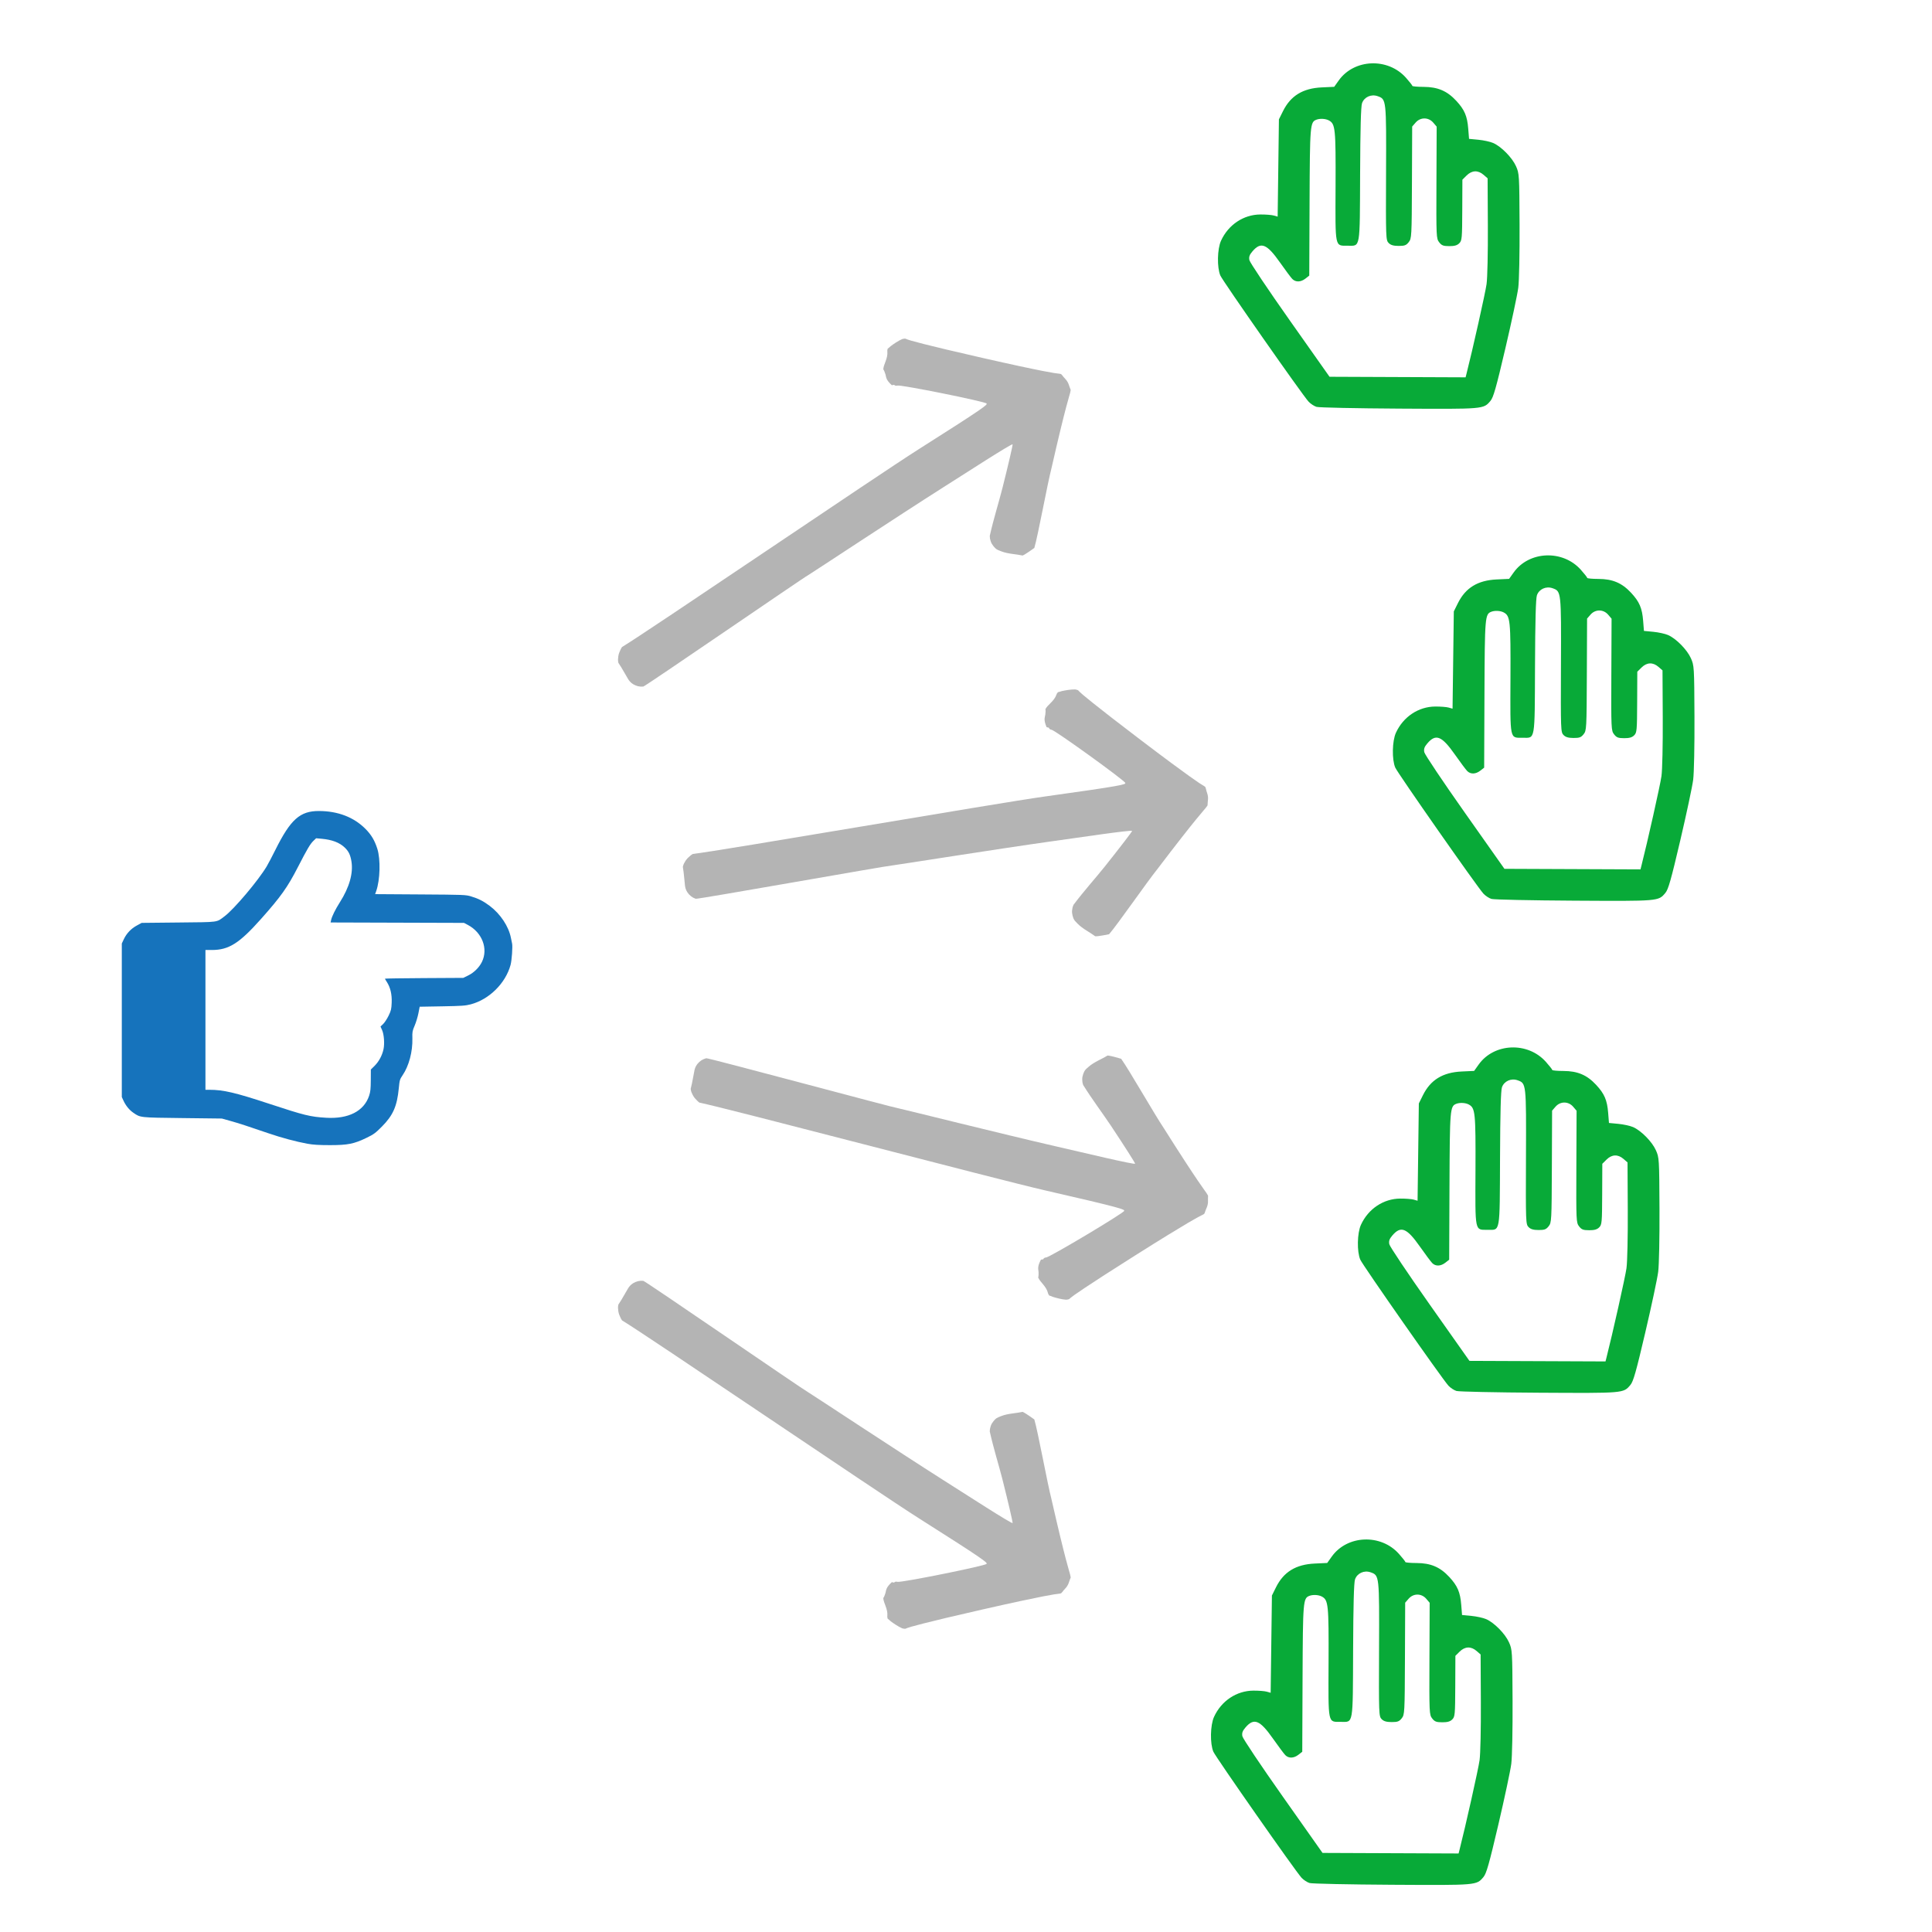
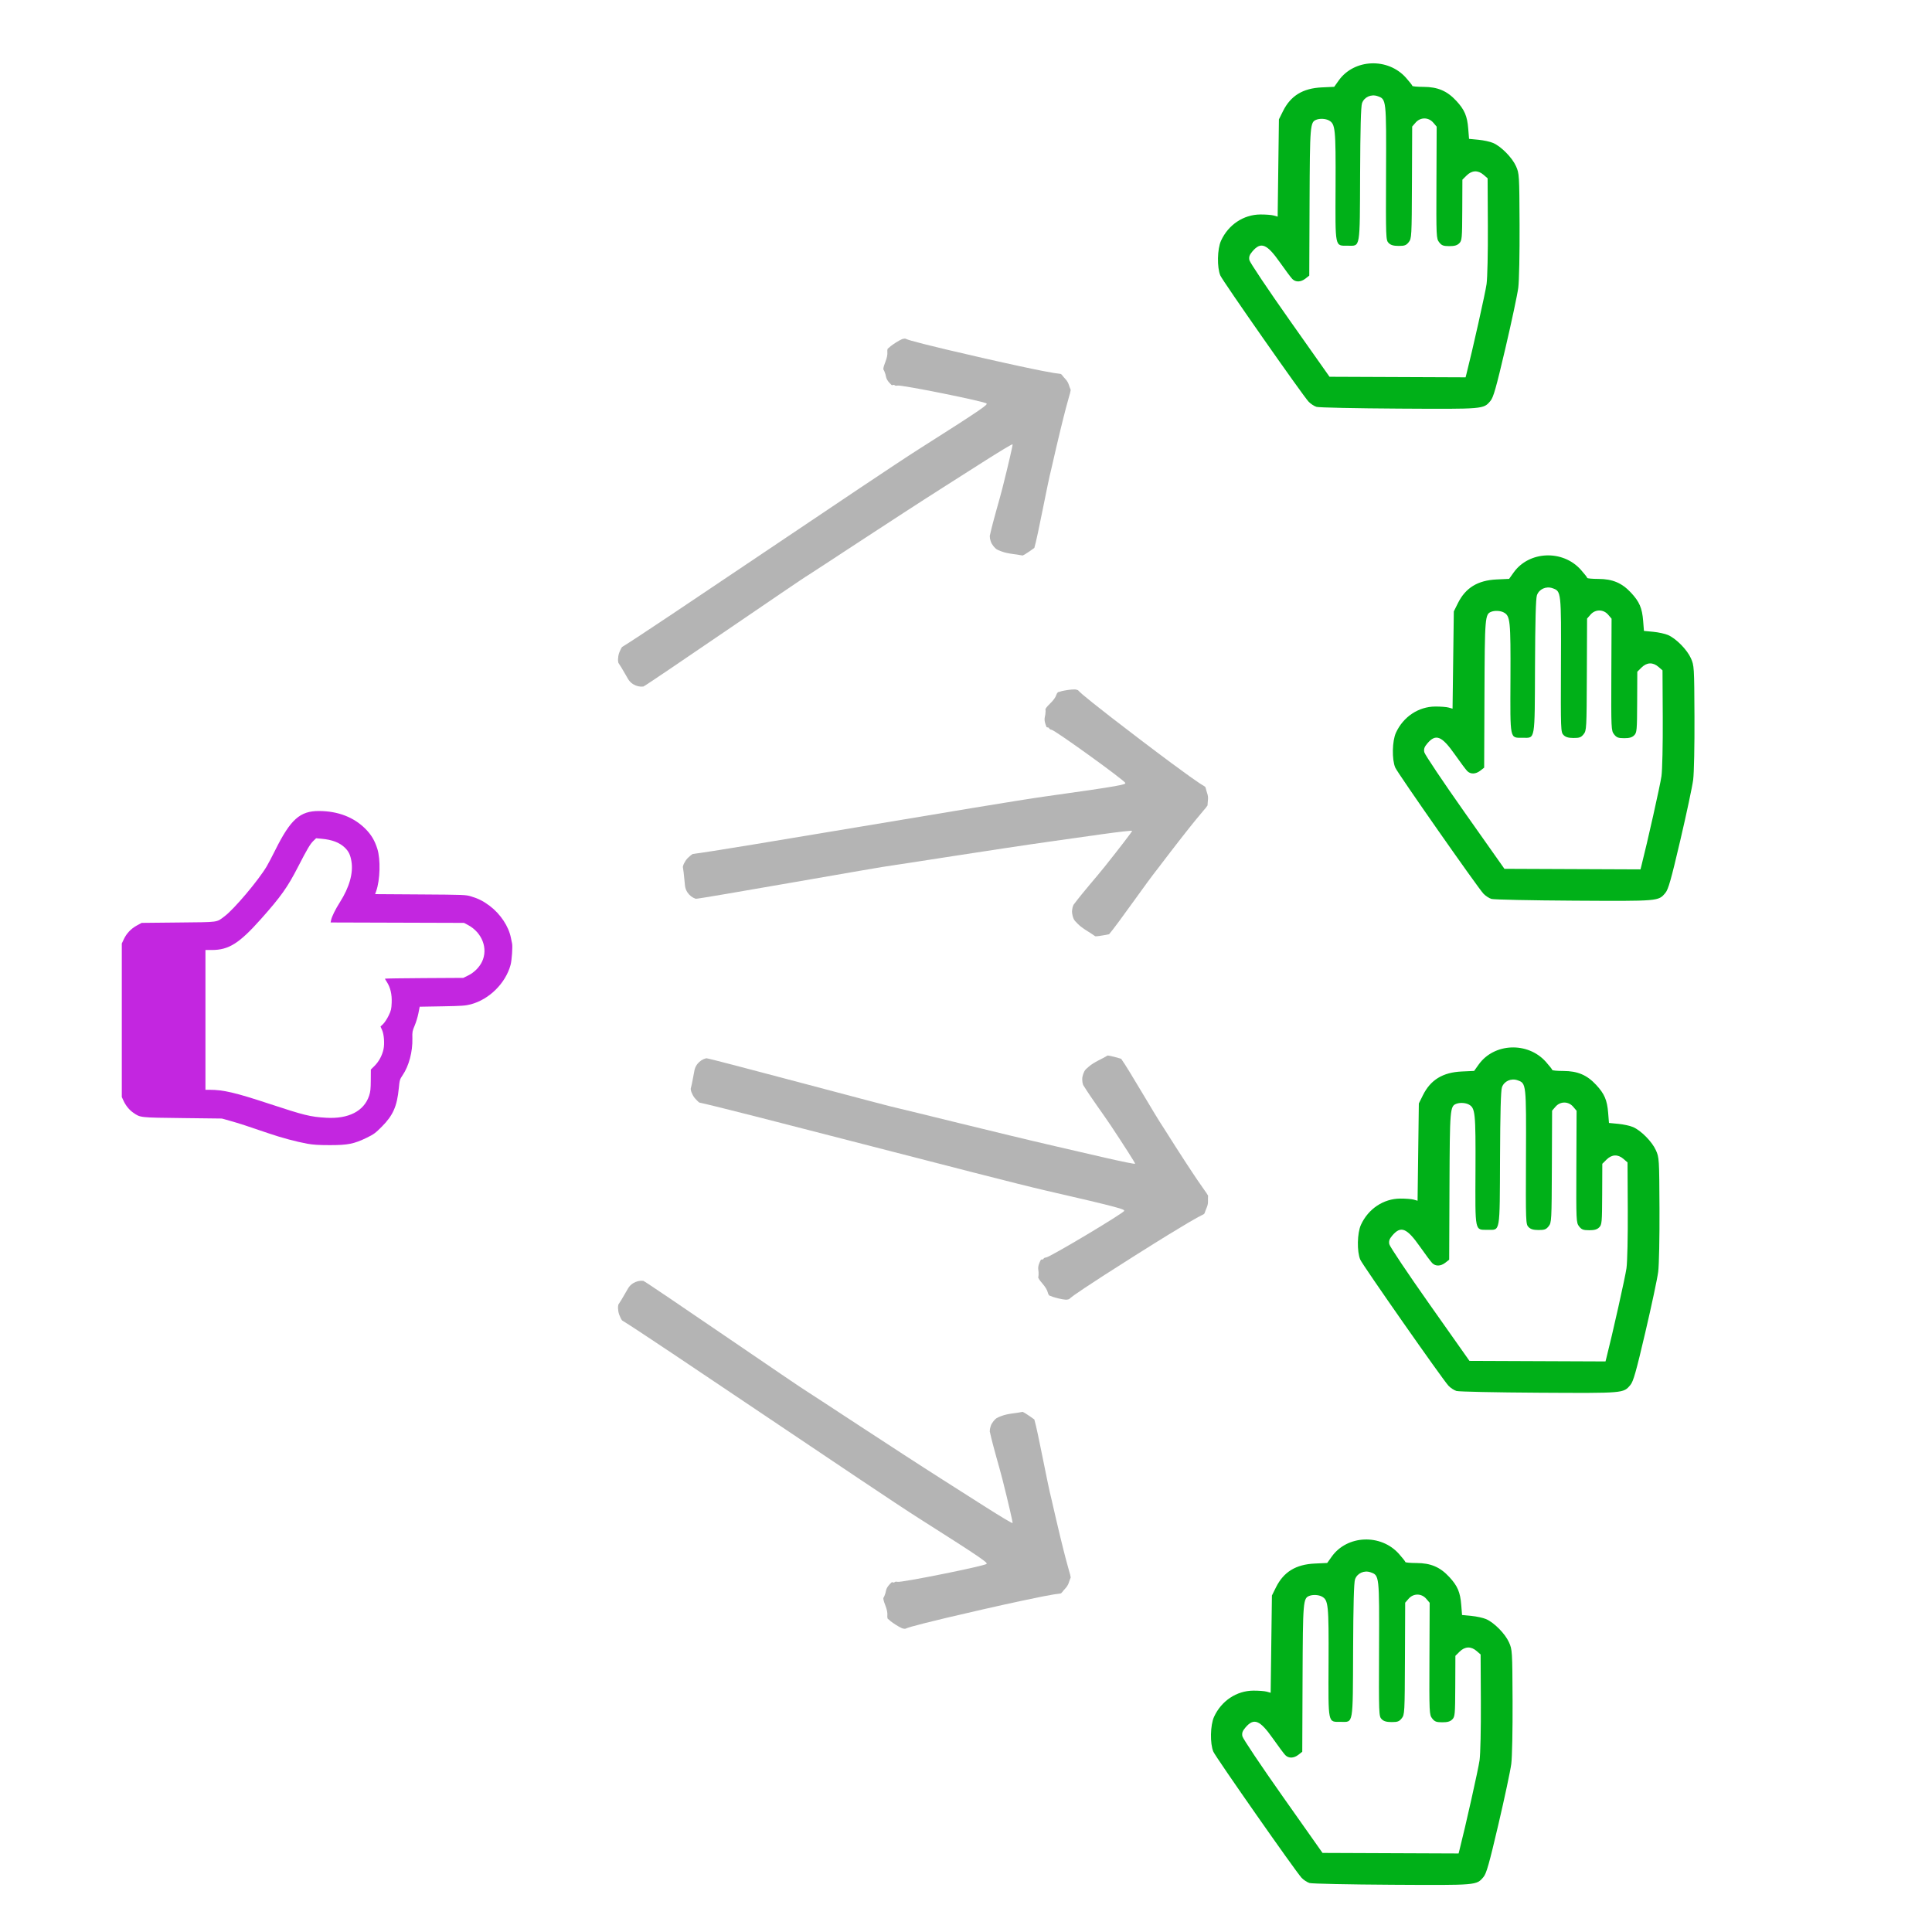
<svg xmlns="http://www.w3.org/2000/svg" width="200mm" height="200mm" viewBox="0 0 708.661 708.661" id="svg6677" version="1.1">
  <defs id="defs6679" />
+   <g id="layer2" />
  <g id="layer1" transform="translate(0,-343.7008)">
-     <path style="fill:#1673bc;fill-opacity:1" d="m 187.833,689.781 c -0.071,-0.308 -0.266,-1.254 -0.433,-2.101 -0.828,-4.199 -3.843,-8.741 -7.763,-11.695 -2.297,-1.731 -4.134,-2.668 -6.822,-3.478 -2.002,-0.603 -2.495,-0.623 -18.637,-0.728 l -16.581,-0.108 0.396,-1.122 c 1.439,-4.08 1.64,-11.635 0.412,-15.51 -0.972,-3.067 -2.215,-5.152 -4.353,-7.304 -4.258,-4.284 -10.092,-6.53 -17.025,-6.555 -6.981,-0.025 -10.434,3.052 -16.029,14.279 -1.19,2.389 -2.615,5.099 -3.166,6.024 -3.092,5.188 -11.926,15.653 -15.444,18.297 -3.089,2.322 -1.759,2.14 -16.835,2.296 l -13.589,0.14 -1.752,0.95 c -2.128,1.154 -3.791,2.9 -4.788,5.025 l -0.745,1.59 0,28.158 0,28.158 0.625,1.353 c 0.842,1.824 2.12,3.387 3.603,4.408 2.632,1.811 2.227,1.767 18.046,1.954 l 14.429,0.171 3.082,0.862 c 3.134,0.877 6.474,1.961 14.009,4.548 4.74,1.627 10.138,3.075 14.289,3.832 2.087,0.381 4.195,0.511 8.265,0.512 6.563,0.002 8.836,-0.453 13.449,-2.693 2.619,-1.272 3.235,-1.724 5.619,-4.125 4.072,-4.101 5.541,-7.433 6.184,-14.026 0.295,-3.022 0.375,-3.296 1.385,-4.777 2.335,-3.42 3.731,-8.685 3.597,-13.564 -0.064,-2.333 0.007,-2.727 0.831,-4.641 0.496,-1.151 1.115,-3.183 1.377,-4.517 l 0.476,-2.425 8.267,-0.146 c 7.222,-0.128 8.548,-0.221 10.487,-0.737 6.768,-1.802 12.754,-7.737 14.581,-14.458 0.448,-1.649 0.808,-6.741 0.554,-7.845 z m -11.049,6.721 c -0.979,2.023 -2.907,3.944 -4.986,4.968 l -1.867,0.919 -14.366,0.08 c -7.901,0.044 -14.366,0.141 -14.366,0.216 0,0.075 0.307,0.607 0.682,1.181 1.31,2.008 1.916,4.573 1.79,7.582 -0.101,2.42 -0.222,2.933 -1.132,4.81 -0.56,1.156 -1.457,2.524 -1.992,3.04 l -0.973,0.938 0.58,1.303 c 0.708,1.591 0.957,4.969 0.517,7.02 -0.488,2.273 -1.678,4.501 -3.228,6.044 l -1.414,1.407 -0.023,3.922 c -0.019,3.192 -0.132,4.25 -0.61,5.683 -1.89,5.666 -7.559,8.571 -15.77,8.08 -5.835,-0.349 -7.937,-0.865 -20.807,-5.104 -12.583,-4.145 -16.856,-5.146 -21.99,-5.154 l -1.471,-0.002 0,-25.636 0,-25.636 2.323,0 c 6.237,0 10.07,-2.415 18.042,-11.367 7.293,-8.189 9.749,-11.643 13.573,-19.089 3.372,-6.566 4.478,-8.434 5.668,-9.579 l 0.989,-0.951 2.047,0.186 c 3.819,0.347 6.501,1.369 8.444,3.216 1.432,1.36 2.067,2.668 2.464,5.068 0.715,4.327 -0.752,9.514 -4.242,15.005 -1.644,2.587 -2.937,5.208 -3.211,6.508 l -0.19,0.905 24.466,0.076 24.466,0.076 1.401,0.741 c 5.262,2.784 7.528,8.704 5.185,13.545 z" id="path7236" />
+     <path style="fill:#c326e0;fill-opacity:1" d="m 187.833,689.781 c -0.071,-0.308 -0.266,-1.254 -0.433,-2.101 -0.828,-4.199 -3.843,-8.741 -7.763,-11.695 -2.297,-1.731 -4.134,-2.668 -6.822,-3.478 -2.002,-0.603 -2.495,-0.623 -18.637,-0.728 l -16.581,-0.108 0.396,-1.122 c 1.439,-4.08 1.64,-11.635 0.412,-15.51 -0.972,-3.067 -2.215,-5.152 -4.353,-7.304 -4.258,-4.284 -10.092,-6.53 -17.025,-6.555 -6.981,-0.025 -10.434,3.052 -16.029,14.279 -1.19,2.389 -2.615,5.099 -3.166,6.024 -3.092,5.188 -11.926,15.653 -15.444,18.297 -3.089,2.322 -1.759,2.14 -16.835,2.296 l -13.589,0.14 -1.752,0.95 c -2.128,1.154 -3.791,2.9 -4.788,5.025 l -0.745,1.59 0,28.158 0,28.158 0.625,1.353 c 0.842,1.824 2.12,3.387 3.603,4.408 2.632,1.811 2.227,1.767 18.046,1.954 l 14.429,0.171 3.082,0.862 c 3.134,0.877 6.474,1.961 14.009,4.548 4.74,1.627 10.138,3.075 14.289,3.832 2.087,0.381 4.195,0.511 8.265,0.512 6.563,0.002 8.836,-0.453 13.449,-2.693 2.619,-1.272 3.235,-1.724 5.619,-4.125 4.072,-4.101 5.541,-7.433 6.184,-14.026 0.295,-3.022 0.375,-3.296 1.385,-4.777 2.335,-3.42 3.731,-8.685 3.597,-13.564 -0.064,-2.333 0.007,-2.727 0.831,-4.641 0.496,-1.151 1.115,-3.183 1.377,-4.517 l 0.476,-2.425 8.267,-0.146 c 7.222,-0.128 8.548,-0.221 10.487,-0.737 6.768,-1.802 12.754,-7.737 14.581,-14.458 0.448,-1.649 0.808,-6.741 0.554,-7.845 z m -11.049,6.721 c -0.979,2.023 -2.907,3.944 -4.986,4.968 l -1.867,0.919 -14.366,0.08 c -7.901,0.044 -14.366,0.141 -14.366,0.216 0,0.075 0.307,0.607 0.682,1.181 1.31,2.008 1.916,4.573 1.79,7.582 -0.101,2.42 -0.222,2.933 -1.132,4.81 -0.56,1.156 -1.457,2.524 -1.992,3.04 l -0.973,0.938 0.58,1.303 c 0.708,1.591 0.957,4.969 0.517,7.02 -0.488,2.273 -1.678,4.501 -3.228,6.044 l -1.414,1.407 -0.023,3.922 c -0.019,3.192 -0.132,4.25 -0.61,5.683 -1.89,5.666 -7.559,8.571 -15.77,8.08 -5.835,-0.349 -7.937,-0.865 -20.807,-5.104 -12.583,-4.145 -16.856,-5.146 -21.99,-5.154 l -1.471,-0.002 0,-25.636 0,-25.636 2.323,0 c 6.237,0 10.07,-2.415 18.042,-11.367 7.293,-8.189 9.749,-11.643 13.573,-19.089 3.372,-6.566 4.478,-8.434 5.668,-9.579 l 0.989,-0.951 2.047,0.186 c 3.819,0.347 6.501,1.369 8.444,3.216 1.432,1.36 2.067,2.668 2.464,5.068 0.715,4.327 -0.752,9.514 -4.242,15.005 -1.644,2.587 -2.937,5.208 -3.211,6.508 l -0.19,0.905 24.466,0.076 24.466,0.076 1.401,0.741 c 5.262,2.784 7.528,8.704 5.185,13.545 z" id="path7236" />
    <path style="fill:#b4b4b4;fill-opacity:1" d="m 226.744,585.054 c -5.4e-4,-0.634 0.222,-1.622 0.494,-2.197 0.273,-0.574 0.462,-1.171 0.923,-1.832 8.668,-5.166 93.473,-62.834 108.838,-72.559 24.66,-15.613 25.173,-16.284 24.876,-16.755 -0.458,-0.727 -31.444,-6.968 -32.693,-6.584 -0.553,0.169 -0.999,-0.004 -1.146,-0.215 -0.139,-0.199 -0.793,0.204 -0.969,0.041 -2.112,-1.96 -1.967,-2.764 -2.284,-3.956 -0.177,-0.667 -0.533,-1.49 -0.791,-1.83 0.082,-1.841 1.736,-3.975 1.488,-6.543 -0.072,-0.556 0.086,-0.617 0.123,-1.023 0.288,-0.194 0.78,-0.623 1.123,-0.947 0.988,-0.736 2.743,-1.959 4.223,-2.589 1.15,-0.242 0.99,-0.228 1.832,0.134 0.648,0.28 6.329,1.95 27.606,6.788 22.658,5.152 26.997,5.68 27.644,5.725 0.398,0.028 0.42,0.068 0.941,0.138 0.498,0.067 0.695,0.736 1.849,1.919 0.447,0.458 0.942,1.247 1.12,1.782 0.402,1.211 0.583,1.577 0.799,2.179 l -0.222,1.106 c -0.128,0.636 -1.639,4.747 -6.786,27.407 -1.68,6.579 -4.937,24.667 -6.335,29.44 0,0 -3.236,2.376 -4.299,2.785 -2.289,-0.512 -5.385,-0.576 -7.799,-1.526 -0.94,-0.397 -1.104,-0.389 -1.785,-0.801 -0.462,-0.279 -1.752,-1.646 -2.108,-2.868 -0.477,-1.64 -0.218,-0.996 -0.361,-1.979 1.403,-6.325 3.352,-12.422 4.651,-17.572 2.154,-8.551 3.83,-15.762 3.723,-16.025 -0.187,-0.458 -17.047,10.435 -25.484,15.791 -16.635,10.559 -47.086,30.694 -49.557,32.218 -1.202,0.518 -59.693,40.763 -60.418,40.828 -1.367,0.121 -2.535,-0.158 -3.769,-0.899 -1.671,-1.093 -1.975,-2.293 -3.032,-3.977 -1.041,-1.884 -1.475,-2.47 -2.34,-3.833 -0.166,-0.826 -0.151,-1.392 -0.074,-1.77 z" id="path5443-0-0-6-6-6-3-6-5-3" />
-     <path style="fill:#08aa38;fill-opacity:1" d="m 480.36,1034.4 c -0.882,-0.26 -2.215,-1.136 -2.963,-1.946 -2.244,-2.432 -31.442,-44.173 -32.33,-46.22 -1.275,-2.939 -1.145,-9.764 0.244,-12.791 2.69,-5.861 8.254,-9.572 14.413,-9.615 1.927,-0.013 4.145,0.158 4.929,0.381 l 1.426,0.406 0.232,-17.841 0.232,-17.841 1.487,-2.997 c 2.807,-5.658 7.279,-8.399 14.227,-8.723 l 4.567,-0.213 1.648,-2.318 c 5.653,-7.951 18.024,-8.463 24.66,-1.021 1.294,1.451 2.351,2.797 2.351,2.991 -8e-4,0.195 1.842,0.361 4.095,0.369 5.223,0.019 8.642,1.474 12.016,5.111 3.034,3.271 4.02,5.573 4.393,10.256 l 0.294,3.701 3.434,0.328 c 1.889,0.18 4.319,0.711 5.401,1.18 2.949,1.277 6.975,5.359 8.376,8.493 1.211,2.708 1.236,3.12 1.321,21.465 0.049,10.664 -0.154,20.607 -0.473,23.13 -0.308,2.434 -2.433,12.421 -4.721,22.192 -3.424,14.617 -4.397,18.044 -5.49,19.332 -2.579,3.04 -2.207,3.009 -33.475,2.828 -15.779,-0.091 -29.411,-0.379 -30.293,-0.639 z m 54.983,-12.13 c 2.215,-8.673 6.932,-29.75 7.365,-32.91 0.32,-2.334 0.523,-11.53 0.472,-21.442 l -0.088,-17.356 -1.478,-1.281 c -2.044,-1.772 -4.278,-1.684 -6.223,0.244 l -1.551,1.539 -0.046,11.14 c -0.043,10.435 -0.113,11.206 -1.107,12.192 -0.774,0.768 -1.766,1.05 -3.666,1.042 -2.184,-0.01 -2.78,-0.236 -3.694,-1.408 -1.06,-1.359 -1.087,-1.958 -1.005,-21.909 l 0.084,-20.512 -1.247,-1.462 c -1.747,-2.048 -4.715,-2.06 -6.479,-0.027 l -1.259,1.451 -0.084,20.512 c -0.082,19.951 -0.114,20.55 -1.185,21.9 -0.923,1.164 -1.521,1.386 -3.705,1.377 -1.9,-0.01 -2.889,-0.298 -3.657,-1.072 -1.023,-1.031 -1.05,-1.766 -0.952,-25.664 0.111,-27.087 0.113,-27.064 -3.084,-28.194 -2.368,-0.837 -4.926,0.313 -5.724,2.572 -0.419,1.186 -0.638,9.257 -0.707,26.043 -0.114,27.798 0.15,26.258 -4.509,26.239 -4.827,-0.02 -4.589,1.133 -4.495,-21.787 0.087,-21.288 -0.076,-22.891 -2.464,-24.181 -1.184,-0.64 -3.238,-0.758 -4.547,-0.261 -2.33,0.883 -2.41,1.837 -2.526,30.252 l -0.111,26.943 -1.397,1.09 c -1.708,1.332 -3.589,1.39 -4.818,0.149 -0.507,-0.512 -2.541,-3.236 -4.52,-6.054 -4.822,-6.865 -7.003,-7.738 -10.129,-4.054 -1.071,1.262 -1.327,2.009 -1.096,3.191 0.166,0.849 6.848,10.822 14.849,22.163 l 14.547,20.62 24.953,0.102 24.953,0.102 0.329,-1.289 z" id="path7249-6-4-2" />
-     <path style="fill:#08aa38;fill-opacity:1" d="m 534.249,853.915 c -0.882,-0.26 -2.215,-1.136 -2.963,-1.947 -2.244,-2.432 -31.442,-44.173 -32.33,-46.219 -1.275,-2.939 -1.145,-9.764 0.244,-12.791 2.69,-5.861 8.254,-9.572 14.413,-9.615 1.927,-0.013 4.145,0.158 4.929,0.381 l 1.426,0.406 0.232,-17.841 0.232,-17.841 1.487,-2.997 c 2.807,-5.658 7.279,-8.399 14.227,-8.723 l 4.567,-0.213 1.648,-2.318 c 5.653,-7.951 18.024,-8.463 24.66,-1.021 1.294,1.451 2.351,2.797 2.351,2.991 -8e-4,0.195 1.842,0.361 4.095,0.369 5.223,0.019 8.642,1.474 12.016,5.111 3.034,3.271 4.02,5.572 4.393,10.256 l 0.294,3.701 3.434,0.328 c 1.889,0.18 4.319,0.711 5.401,1.18 2.949,1.277 6.975,5.359 8.376,8.493 1.211,2.708 1.236,3.12 1.321,21.465 0.049,10.664 -0.154,20.607 -0.473,23.13 -0.308,2.434 -2.433,12.421 -4.721,22.192 -3.424,14.617 -4.397,18.044 -5.49,19.332 -2.579,3.04 -2.207,3.009 -33.475,2.828 -15.779,-0.091 -29.411,-0.379 -30.293,-0.639 z m 54.983,-12.13 c 2.215,-8.673 6.932,-29.75 7.365,-32.91 0.32,-2.334 0.523,-11.53 0.472,-21.442 l -0.088,-17.356 -1.478,-1.281 c -2.044,-1.772 -4.278,-1.684 -6.222,0.244 l -1.551,1.539 -0.046,11.14 c -0.043,10.435 -0.113,11.206 -1.107,12.192 -0.774,0.768 -1.766,1.05 -3.666,1.042 -2.184,-0.01 -2.78,-0.236 -3.694,-1.408 -1.06,-1.359 -1.087,-1.958 -1.005,-21.909 l 0.084,-20.512 -1.247,-1.462 c -1.747,-2.048 -4.715,-2.06 -6.479,-0.027 l -1.259,1.451 -0.084,20.512 c -0.082,19.951 -0.114,20.55 -1.185,21.9 -0.923,1.164 -1.521,1.386 -3.705,1.377 -1.9,-0.009 -2.889,-0.298 -3.657,-1.072 -1.023,-1.031 -1.05,-1.766 -0.952,-25.664 0.111,-27.087 0.113,-27.064 -3.084,-28.194 -2.368,-0.837 -4.926,0.313 -5.724,2.572 -0.419,1.186 -0.638,9.257 -0.707,26.043 -0.114,27.798 0.15,26.258 -4.509,26.239 -4.827,-0.02 -4.589,1.133 -4.495,-21.787 0.087,-21.288 -0.076,-22.891 -2.464,-24.181 -1.184,-0.64 -3.238,-0.758 -4.547,-0.261 -2.33,0.883 -2.41,1.837 -2.526,30.252 l -0.111,26.943 -1.397,1.09 c -1.708,1.332 -3.589,1.39 -4.818,0.149 -0.507,-0.512 -2.541,-3.236 -4.52,-6.054 -4.822,-6.865 -7.003,-7.738 -10.129,-4.054 -1.071,1.262 -1.327,2.009 -1.096,3.191 0.166,0.849 6.848,10.822 14.849,22.163 l 14.547,20.62 24.953,0.103 24.953,0.103 0.329,-1.289 z" id="path7249-6-4-0" />
-     <path style="fill:#08aa38;fill-opacity:1" d="m 547.08,673.43 c -0.882,-0.26 -2.215,-1.136 -2.963,-1.946 -2.244,-2.432 -31.442,-44.173 -32.33,-46.219 -1.275,-2.939 -1.145,-9.764 0.244,-12.791 2.69,-5.861 8.254,-9.572 14.413,-9.615 1.927,-0.013 4.145,0.158 4.929,0.381 l 1.426,0.406 0.232,-17.841 0.232,-17.841 1.487,-2.997 c 2.807,-5.658 7.279,-8.399 14.227,-8.723 l 4.567,-0.213 1.648,-2.318 c 5.653,-7.951 18.024,-8.463 24.66,-1.021 1.294,1.451 2.351,2.797 2.351,2.991 -8e-4,0.195 1.842,0.361 4.095,0.369 5.223,0.019 8.642,1.474 12.016,5.111 3.034,3.271 4.02,5.572 4.393,10.256 l 0.294,3.701 3.434,0.328 c 1.889,0.18 4.319,0.711 5.401,1.18 2.949,1.277 6.975,5.359 8.376,8.493 1.211,2.708 1.236,3.12 1.321,21.465 0.049,10.664 -0.154,20.607 -0.473,23.13 -0.308,2.434 -2.433,12.421 -4.721,22.192 -3.424,14.617 -4.397,18.044 -5.49,19.332 -2.579,3.04 -2.207,3.009 -33.475,2.828 -15.779,-0.091 -29.411,-0.379 -30.293,-0.639 z m 54.983,-12.13 c 2.215,-8.673 6.932,-29.75 7.365,-32.91 0.32,-2.334 0.523,-11.53 0.472,-21.442 l -0.088,-17.356 -1.478,-1.281 c -2.044,-1.772 -4.278,-1.684 -6.222,0.244 l -1.551,1.539 -0.046,11.14 c -0.043,10.435 -0.113,11.206 -1.107,12.192 -0.774,0.768 -1.766,1.05 -3.666,1.042 -2.184,-0.01 -2.78,-0.236 -3.694,-1.408 -1.06,-1.359 -1.087,-1.958 -1.005,-21.909 l 0.084,-20.512 -1.247,-1.462 c -1.747,-2.048 -4.715,-2.06 -6.479,-0.027 l -1.259,1.451 -0.084,20.512 c -0.082,19.951 -0.114,20.55 -1.185,21.9 -0.923,1.164 -1.521,1.386 -3.705,1.377 -1.9,-0.009 -2.889,-0.298 -3.657,-1.072 -1.023,-1.031 -1.05,-1.766 -0.952,-25.664 0.111,-27.087 0.113,-27.064 -3.084,-28.194 -2.368,-0.837 -4.926,0.313 -5.724,2.572 -0.419,1.186 -0.638,9.257 -0.707,26.043 -0.114,27.798 0.15,26.258 -4.509,26.239 -4.827,-0.02 -4.589,1.133 -4.495,-21.787 0.087,-21.288 -0.076,-22.891 -2.464,-24.181 -1.184,-0.64 -3.238,-0.758 -4.547,-0.261 -2.33,0.883 -2.41,1.837 -2.526,30.252 l -0.111,26.943 -1.397,1.09 c -1.708,1.332 -3.589,1.39 -4.818,0.149 -0.507,-0.512 -2.541,-3.236 -4.52,-6.054 -4.822,-6.865 -7.003,-7.738 -10.129,-4.054 -1.071,1.262 -1.327,2.01 -1.096,3.191 0.166,0.849 6.848,10.822 14.849,22.163 l 14.547,20.62 24.953,0.103 24.953,0.103 0.329,-1.289 z" id="path7249-6-4-6" />
-     <path style="fill:#08aa38;fill-opacity:1" d="m 482.927,492.945 c -0.882,-0.26 -2.215,-1.136 -2.963,-1.947 -2.244,-2.432 -31.442,-44.173 -32.33,-46.219 -1.275,-2.939 -1.145,-9.764 0.244,-12.791 2.69,-5.861 8.254,-9.572 14.413,-9.615 1.927,-0.013 4.145,0.158 4.929,0.381 l 1.426,0.406 0.232,-17.841 0.232,-17.841 1.487,-2.997 c 2.807,-5.658 7.279,-8.399 14.227,-8.723 l 4.567,-0.213 1.648,-2.318 c 5.653,-7.951 18.024,-8.463 24.66,-1.021 1.294,1.451 2.351,2.797 2.351,2.991 -8e-4,0.195 1.842,0.361 4.095,0.369 5.223,0.019 8.642,1.474 12.016,5.111 3.034,3.27 4.02,5.572 4.393,10.256 l 0.294,3.701 3.434,0.328 c 1.889,0.18 4.319,0.711 5.401,1.18 2.949,1.277 6.975,5.359 8.376,8.493 1.211,2.708 1.236,3.12 1.321,21.465 0.049,10.665 -0.154,20.607 -0.473,23.13 -0.308,2.434 -2.433,12.421 -4.721,22.192 -3.424,14.617 -4.397,18.044 -5.49,19.332 -2.579,3.04 -2.207,3.009 -33.475,2.828 -15.779,-0.091 -29.411,-0.379 -30.293,-0.639 z m 54.983,-12.13 c 2.215,-8.673 6.932,-29.75 7.365,-32.91 0.32,-2.334 0.523,-11.53 0.472,-21.442 l -0.088,-17.356 -1.478,-1.281 c -2.044,-1.772 -4.278,-1.684 -6.222,0.244 l -1.551,1.539 -0.046,11.14 c -0.043,10.435 -0.113,11.206 -1.107,12.192 -0.774,0.768 -1.766,1.05 -3.666,1.042 -2.184,-0.01 -2.78,-0.236 -3.694,-1.408 -1.06,-1.359 -1.087,-1.958 -1.005,-21.909 l 0.084,-20.512 -1.247,-1.462 c -1.747,-2.048 -4.715,-2.06 -6.479,-0.027 l -1.259,1.451 -0.084,20.512 c -0.082,19.951 -0.114,20.55 -1.185,21.9 -0.923,1.164 -1.521,1.386 -3.705,1.377 -1.9,-0.009 -2.889,-0.298 -3.657,-1.072 -1.023,-1.031 -1.05,-1.766 -0.952,-25.664 0.111,-27.087 0.113,-27.064 -3.084,-28.194 -2.368,-0.837 -4.926,0.313 -5.724,2.572 -0.419,1.186 -0.638,9.257 -0.707,26.043 -0.114,27.798 0.15,26.258 -4.509,26.239 -4.827,-0.02 -4.589,1.133 -4.495,-21.787 0.087,-21.288 -0.076,-22.891 -2.464,-24.181 -1.184,-0.64 -3.238,-0.758 -4.547,-0.261 -2.33,0.883 -2.41,1.837 -2.526,30.252 l -0.111,26.943 -1.397,1.09 c -1.708,1.332 -3.589,1.39 -4.818,0.149 -0.507,-0.512 -2.541,-3.236 -4.52,-6.054 -4.822,-6.865 -7.003,-7.738 -10.129,-4.054 -1.071,1.262 -1.327,2.01 -1.096,3.191 0.166,0.849 6.848,10.822 14.849,22.163 l 14.547,20.62 24.953,0.103 24.953,0.103 0.329,-1.289 z" id="path7249-6-4-8" />
+     <path style="fill:#00b018;fill-opacity:1" d="m 480.36,1034.4 c -0.882,-0.26 -2.215,-1.136 -2.963,-1.946 -2.244,-2.432 -31.442,-44.173 -32.33,-46.22 -1.275,-2.939 -1.145,-9.764 0.244,-12.791 2.69,-5.861 8.254,-9.572 14.413,-9.615 1.927,-0.013 4.145,0.158 4.929,0.381 l 1.426,0.406 0.232,-17.841 0.232,-17.841 1.487,-2.997 c 2.807,-5.658 7.279,-8.399 14.227,-8.723 l 4.567,-0.213 1.648,-2.318 c 5.653,-7.951 18.024,-8.463 24.66,-1.021 1.294,1.451 2.351,2.797 2.351,2.991 -8e-4,0.195 1.842,0.361 4.095,0.369 5.223,0.019 8.642,1.474 12.016,5.111 3.034,3.271 4.02,5.573 4.393,10.256 l 0.294,3.701 3.434,0.328 c 1.889,0.18 4.319,0.711 5.401,1.18 2.949,1.277 6.975,5.359 8.376,8.493 1.211,2.708 1.236,3.12 1.321,21.465 0.049,10.664 -0.154,20.607 -0.473,23.13 -0.308,2.434 -2.433,12.421 -4.721,22.192 -3.424,14.617 -4.397,18.044 -5.49,19.332 -2.579,3.04 -2.207,3.009 -33.475,2.828 -15.779,-0.091 -29.411,-0.379 -30.293,-0.639 z m 54.983,-12.13 c 2.215,-8.673 6.932,-29.75 7.365,-32.91 0.32,-2.334 0.523,-11.53 0.472,-21.442 l -0.088,-17.356 -1.478,-1.281 c -2.044,-1.772 -4.278,-1.684 -6.223,0.244 l -1.551,1.539 -0.046,11.14 c -0.043,10.435 -0.113,11.206 -1.107,12.192 -0.774,0.768 -1.766,1.05 -3.666,1.042 -2.184,-0.01 -2.78,-0.236 -3.694,-1.408 -1.06,-1.359 -1.087,-1.958 -1.005,-21.909 l 0.084,-20.512 -1.247,-1.462 c -1.747,-2.048 -4.715,-2.06 -6.479,-0.027 l -1.259,1.451 -0.084,20.512 c -0.082,19.951 -0.114,20.55 -1.185,21.9 -0.923,1.164 -1.521,1.386 -3.705,1.377 -1.9,-0.01 -2.889,-0.298 -3.657,-1.072 -1.023,-1.031 -1.05,-1.766 -0.952,-25.664 0.111,-27.087 0.113,-27.064 -3.084,-28.194 -2.368,-0.837 -4.926,0.313 -5.724,2.572 -0.419,1.186 -0.638,9.257 -0.707,26.043 -0.114,27.798 0.15,26.258 -4.509,26.239 -4.827,-0.02 -4.589,1.133 -4.495,-21.787 0.087,-21.288 -0.076,-22.891 -2.464,-24.181 -1.184,-0.64 -3.238,-0.758 -4.547,-0.261 -2.33,0.883 -2.41,1.837 -2.526,30.252 l -0.111,26.943 -1.397,1.09 c -1.708,1.332 -3.589,1.39 -4.818,0.149 -0.507,-0.512 -2.541,-3.236 -4.52,-6.054 -4.822,-6.865 -7.003,-7.738 -10.129,-4.054 -1.071,1.262 -1.327,2.009 -1.096,3.191 0.166,0.849 6.848,10.822 14.849,22.163 l 14.547,20.62 24.953,0.102 24.953,0.102 0.329,-1.289 z" id="path7249-6-4-2" />
+     <path style="fill:#00b018;fill-opacity:1" d="m 534.249,853.915 c -0.882,-0.26 -2.215,-1.136 -2.963,-1.947 -2.244,-2.432 -31.442,-44.173 -32.33,-46.219 -1.275,-2.939 -1.145,-9.764 0.244,-12.791 2.69,-5.861 8.254,-9.572 14.413,-9.615 1.927,-0.013 4.145,0.158 4.929,0.381 l 1.426,0.406 0.232,-17.841 0.232,-17.841 1.487,-2.997 c 2.807,-5.658 7.279,-8.399 14.227,-8.723 l 4.567,-0.213 1.648,-2.318 c 5.653,-7.951 18.024,-8.463 24.66,-1.021 1.294,1.451 2.351,2.797 2.351,2.991 -8e-4,0.195 1.842,0.361 4.095,0.369 5.223,0.019 8.642,1.474 12.016,5.111 3.034,3.271 4.02,5.572 4.393,10.256 l 0.294,3.701 3.434,0.328 c 1.889,0.18 4.319,0.711 5.401,1.18 2.949,1.277 6.975,5.359 8.376,8.493 1.211,2.708 1.236,3.12 1.321,21.465 0.049,10.664 -0.154,20.607 -0.473,23.13 -0.308,2.434 -2.433,12.421 -4.721,22.192 -3.424,14.617 -4.397,18.044 -5.49,19.332 -2.579,3.04 -2.207,3.009 -33.475,2.828 -15.779,-0.091 -29.411,-0.379 -30.293,-0.639 z m 54.983,-12.13 c 2.215,-8.673 6.932,-29.75 7.365,-32.91 0.32,-2.334 0.523,-11.53 0.472,-21.442 l -0.088,-17.356 -1.478,-1.281 c -2.044,-1.772 -4.278,-1.684 -6.222,0.244 l -1.551,1.539 -0.046,11.14 c -0.043,10.435 -0.113,11.206 -1.107,12.192 -0.774,0.768 -1.766,1.05 -3.666,1.042 -2.184,-0.01 -2.78,-0.236 -3.694,-1.408 -1.06,-1.359 -1.087,-1.958 -1.005,-21.909 l 0.084,-20.512 -1.247,-1.462 c -1.747,-2.048 -4.715,-2.06 -6.479,-0.027 l -1.259,1.451 -0.084,20.512 c -0.082,19.951 -0.114,20.55 -1.185,21.9 -0.923,1.164 -1.521,1.386 -3.705,1.377 -1.9,-0.009 -2.889,-0.298 -3.657,-1.072 -1.023,-1.031 -1.05,-1.766 -0.952,-25.664 0.111,-27.087 0.113,-27.064 -3.084,-28.194 -2.368,-0.837 -4.926,0.313 -5.724,2.572 -0.419,1.186 -0.638,9.257 -0.707,26.043 -0.114,27.798 0.15,26.258 -4.509,26.239 -4.827,-0.02 -4.589,1.133 -4.495,-21.787 0.087,-21.288 -0.076,-22.891 -2.464,-24.181 -1.184,-0.64 -3.238,-0.758 -4.547,-0.261 -2.33,0.883 -2.41,1.837 -2.526,30.252 l -0.111,26.943 -1.397,1.09 c -1.708,1.332 -3.589,1.39 -4.818,0.149 -0.507,-0.512 -2.541,-3.236 -4.52,-6.054 -4.822,-6.865 -7.003,-7.738 -10.129,-4.054 -1.071,1.262 -1.327,2.009 -1.096,3.191 0.166,0.849 6.848,10.822 14.849,22.163 l 14.547,20.62 24.953,0.103 24.953,0.103 0.329,-1.289 z" id="path7249-6-4-0" />
+     <path style="fill:#00b018;fill-opacity:1" d="m 547.08,673.43 c -0.882,-0.26 -2.215,-1.136 -2.963,-1.946 -2.244,-2.432 -31.442,-44.173 -32.33,-46.219 -1.275,-2.939 -1.145,-9.764 0.244,-12.791 2.69,-5.861 8.254,-9.572 14.413,-9.615 1.927,-0.013 4.145,0.158 4.929,0.381 l 1.426,0.406 0.232,-17.841 0.232,-17.841 1.487,-2.997 c 2.807,-5.658 7.279,-8.399 14.227,-8.723 l 4.567,-0.213 1.648,-2.318 c 5.653,-7.951 18.024,-8.463 24.66,-1.021 1.294,1.451 2.351,2.797 2.351,2.991 -8e-4,0.195 1.842,0.361 4.095,0.369 5.223,0.019 8.642,1.474 12.016,5.111 3.034,3.271 4.02,5.572 4.393,10.256 l 0.294,3.701 3.434,0.328 c 1.889,0.18 4.319,0.711 5.401,1.18 2.949,1.277 6.975,5.359 8.376,8.493 1.211,2.708 1.236,3.12 1.321,21.465 0.049,10.664 -0.154,20.607 -0.473,23.13 -0.308,2.434 -2.433,12.421 -4.721,22.192 -3.424,14.617 -4.397,18.044 -5.49,19.332 -2.579,3.04 -2.207,3.009 -33.475,2.828 -15.779,-0.091 -29.411,-0.379 -30.293,-0.639 z m 54.983,-12.13 c 2.215,-8.673 6.932,-29.75 7.365,-32.91 0.32,-2.334 0.523,-11.53 0.472,-21.442 l -0.088,-17.356 -1.478,-1.281 c -2.044,-1.772 -4.278,-1.684 -6.222,0.244 l -1.551,1.539 -0.046,11.14 c -0.043,10.435 -0.113,11.206 -1.107,12.192 -0.774,0.768 -1.766,1.05 -3.666,1.042 -2.184,-0.01 -2.78,-0.236 -3.694,-1.408 -1.06,-1.359 -1.087,-1.958 -1.005,-21.909 l 0.084,-20.512 -1.247,-1.462 c -1.747,-2.048 -4.715,-2.06 -6.479,-0.027 l -1.259,1.451 -0.084,20.512 c -0.082,19.951 -0.114,20.55 -1.185,21.9 -0.923,1.164 -1.521,1.386 -3.705,1.377 -1.9,-0.009 -2.889,-0.298 -3.657,-1.072 -1.023,-1.031 -1.05,-1.766 -0.952,-25.664 0.111,-27.087 0.113,-27.064 -3.084,-28.194 -2.368,-0.837 -4.926,0.313 -5.724,2.572 -0.419,1.186 -0.638,9.257 -0.707,26.043 -0.114,27.798 0.15,26.258 -4.509,26.239 -4.827,-0.02 -4.589,1.133 -4.495,-21.787 0.087,-21.288 -0.076,-22.891 -2.464,-24.181 -1.184,-0.64 -3.238,-0.758 -4.547,-0.261 -2.33,0.883 -2.41,1.837 -2.526,30.252 l -0.111,26.943 -1.397,1.09 c -1.708,1.332 -3.589,1.39 -4.818,0.149 -0.507,-0.512 -2.541,-3.236 -4.52,-6.054 -4.822,-6.865 -7.003,-7.738 -10.129,-4.054 -1.071,1.262 -1.327,2.01 -1.096,3.191 0.166,0.849 6.848,10.822 14.849,22.163 l 14.547,20.62 24.953,0.103 24.953,0.103 0.329,-1.289 z" id="path7249-6-4-6" />
+     <path style="fill:#00b018;fill-opacity:1" d="m 482.927,492.945 c -0.882,-0.26 -2.215,-1.136 -2.963,-1.947 -2.244,-2.432 -31.442,-44.173 -32.33,-46.219 -1.275,-2.939 -1.145,-9.764 0.244,-12.791 2.69,-5.861 8.254,-9.572 14.413,-9.615 1.927,-0.013 4.145,0.158 4.929,0.381 l 1.426,0.406 0.232,-17.841 0.232,-17.841 1.487,-2.997 c 2.807,-5.658 7.279,-8.399 14.227,-8.723 l 4.567,-0.213 1.648,-2.318 c 5.653,-7.951 18.024,-8.463 24.66,-1.021 1.294,1.451 2.351,2.797 2.351,2.991 -8e-4,0.195 1.842,0.361 4.095,0.369 5.223,0.019 8.642,1.474 12.016,5.111 3.034,3.27 4.02,5.572 4.393,10.256 l 0.294,3.701 3.434,0.328 c 1.889,0.18 4.319,0.711 5.401,1.18 2.949,1.277 6.975,5.359 8.376,8.493 1.211,2.708 1.236,3.12 1.321,21.465 0.049,10.665 -0.154,20.607 -0.473,23.13 -0.308,2.434 -2.433,12.421 -4.721,22.192 -3.424,14.617 -4.397,18.044 -5.49,19.332 -2.579,3.04 -2.207,3.009 -33.475,2.828 -15.779,-0.091 -29.411,-0.379 -30.293,-0.639 z m 54.983,-12.13 c 2.215,-8.673 6.932,-29.75 7.365,-32.91 0.32,-2.334 0.523,-11.53 0.472,-21.442 l -0.088,-17.356 -1.478,-1.281 c -2.044,-1.772 -4.278,-1.684 -6.222,0.244 l -1.551,1.539 -0.046,11.14 c -0.043,10.435 -0.113,11.206 -1.107,12.192 -0.774,0.768 -1.766,1.05 -3.666,1.042 -2.184,-0.01 -2.78,-0.236 -3.694,-1.408 -1.06,-1.359 -1.087,-1.958 -1.005,-21.909 l 0.084,-20.512 -1.247,-1.462 c -1.747,-2.048 -4.715,-2.06 -6.479,-0.027 l -1.259,1.451 -0.084,20.512 c -0.082,19.951 -0.114,20.55 -1.185,21.9 -0.923,1.164 -1.521,1.386 -3.705,1.377 -1.9,-0.009 -2.889,-0.298 -3.657,-1.072 -1.023,-1.031 -1.05,-1.766 -0.952,-25.664 0.111,-27.087 0.113,-27.064 -3.084,-28.194 -2.368,-0.837 -4.926,0.313 -5.724,2.572 -0.419,1.186 -0.638,9.257 -0.707,26.043 -0.114,27.798 0.15,26.258 -4.509,26.239 -4.827,-0.02 -4.589,1.133 -4.495,-21.787 0.087,-21.288 -0.076,-22.891 -2.464,-24.181 -1.184,-0.64 -3.238,-0.758 -4.547,-0.261 -2.33,0.883 -2.41,1.837 -2.526,30.252 l -0.111,26.943 -1.397,1.09 c -1.708,1.332 -3.589,1.39 -4.818,0.149 -0.507,-0.512 -2.541,-3.236 -4.52,-6.054 -4.822,-6.865 -7.003,-7.738 -10.129,-4.054 -1.071,1.262 -1.327,2.01 -1.096,3.191 0.166,0.849 6.848,10.822 14.849,22.163 l 14.547,20.62 24.953,0.103 24.953,0.103 0.329,-1.289 z" id="path7249-6-4-8" />
    <path style="fill:#b4b4b4;fill-opacity:1" d="m 253.859,744.812 c 0.21,0.598 0.749,1.456 1.197,1.907 0.448,0.451 0.826,0.951 1.48,1.421 9.893,1.986 109.058,28.135 126.784,32.191 28.451,6.513 29.158,6.976 29.035,7.519 -0.19,0.838 -27.331,17.037 -28.637,17.091 -0.578,0.025 -0.941,0.336 -1.009,0.584 -0.065,0.234 -0.816,0.072 -0.927,0.284 -1.339,2.551 -0.935,3.262 -0.837,4.491 0.055,0.688 -0.007,1.583 -0.137,1.989 0.69,1.709 2.96,3.171 3.581,5.674 0.118,0.548 0.286,0.553 0.457,0.924 0.336,0.087 0.943,0.328 1.375,0.519 1.176,0.365 3.238,0.935 4.844,1.035 1.165,-0.154 1.009,-0.115 1.682,-0.736 0.518,-0.48 5.319,-3.946 23.772,-15.59 19.651,-12.4 23.567,-14.343 24.162,-14.601 0.366,-0.159 0.373,-0.204 0.842,-0.443 0.447,-0.228 0.41,-0.925 1.105,-2.425 0.269,-0.58 0.474,-1.49 0.462,-2.053 -0.024,-1.276 0.025,-1.682 0.028,-2.321 l -0.578,-0.969 c -0.332,-0.557 -3.125,-3.931 -15.523,-23.585 -3.775,-5.645 -12.867,-21.617 -15.773,-25.652 0,0 -3.842,-1.163 -4.981,-1.196 -1.988,1.244 -4.886,2.335 -6.846,4.035 -0.754,0.687 -0.911,0.734 -1.417,1.35 -0.342,0.417 -1.104,2.135 -1.033,3.406 0.096,1.705 0.126,1.012 0.318,1.986 3.428,5.497 7.295,10.598 10.236,15.022 4.878,7.346 8.858,13.589 8.845,13.872 -0.024,0.494 -19.548,-4.165 -29.287,-6.407 -19.201,-4.42 -54.618,-13.27 -57.455,-13.884 -1.306,-0.088 -69.858,-18.568 -70.563,-18.387 -1.329,0.341 -2.338,0.993 -3.255,2.103 -1.212,1.587 -1.099,2.819 -1.535,4.76 -0.355,2.123 -0.568,2.82 -0.93,4.393 0.118,0.834 0.321,1.363 0.52,1.693 z" id="path5443-0-0-6-6-6-3-6-5-5-3" />
    <g id="g7409-6-0" transform="matrix(0.4545479,1.068648,1.068648,-0.4545479,-366.1401,757.2897)">
      <path id="path5443-0-0-6-6-6-3-6-5-3-8" d="m 252.684,447.319 c 0.502,-0.214 1.36,-0.371 1.907,-0.349 0.547,0.023 1.084,-0.029 1.763,0.113 7.015,5.127 81.294,52.89 94.179,61.787 20.683,14.279 21.388,14.459 21.661,14.064 0.422,-0.608 -5.077,-27.264 -5.802,-28.125 -0.321,-0.381 -0.333,-0.793 -0.216,-0.981 0.111,-0.178 -0.429,-0.56 -0.359,-0.754 0.841,-2.334 1.528,-2.491 2.365,-3.143 0.469,-0.365 1.001,-0.925 1.183,-1.244 1.487,-0.556 3.735,0.035 5.686,-1.026 0.417,-0.244 0.518,-0.14 0.853,-0.247 0.251,0.163 0.757,0.408 1.129,0.571 0.916,0.534 2.477,1.513 3.475,2.474 0.58,0.829 0.514,0.708 0.511,1.497 -0.003,0.608 0.588,5.672 3.926,24.163 3.555,19.69 4.599,23.307 4.781,23.835 0.112,0.325 0.088,0.355 0.208,0.792 0.115,0.417 -0.349,0.799 -0.898,2.112 -0.212,0.508 -0.671,1.167 -1.035,1.488 -0.824,0.727 -1.053,0.994 -1.457,1.367 l -0.952,0.197 c -0.547,0.113 -4.314,0.301 -24.005,3.86 -5.78,0.886 -21.21,4.402 -25.463,4.903 0,0 -2.973,-1.763 -3.656,-2.467 -0.366,-1.986 -1.359,-4.461 -1.419,-6.694 -0.002,-0.878 -0.064,-1.006 0.033,-1.685 0.066,-0.46 0.714,-1.943 1.562,-2.637 1.139,-0.931 0.716,-0.509 1.446,-0.953 5.485,-1.02 10.973,-1.531 15.492,-2.237 7.502,-1.175 13.781,-2.278 13.953,-2.451 0.3,-0.302 -14.014,-9.991 -21.102,-14.871 -13.974,-9.622 -40.192,-26.965 -42.233,-28.41 -0.816,-0.778 -52.42,-33.562 -52.715,-34.115 -0.556,-1.042 -0.729,-2.062 -0.558,-3.29 0.303,-1.692 1.151,-2.338 2.13,-3.743 1.142,-1.46 1.461,-2.001 2.249,-3.146 0.599,-0.41 1.052,-0.589 1.378,-0.655 z" style="fill:#b4b4b4;fill-opacity:1" />
    </g>
    <path style="fill:#b4b4b4;fill-opacity:1" d="m 251.133,660.02 c 0.262,-0.577 0.873,-1.385 1.358,-1.796 0.486,-0.41 0.905,-0.875 1.598,-1.287 10.028,-1.12 111.088,-18.565 129.099,-21.068 28.909,-4.02 29.653,-4.419 29.578,-4.971 -0.116,-0.852 -25.75,-19.345 -27.046,-19.512 -0.574,-0.075 -0.908,-0.417 -0.955,-0.669 -0.045,-0.239 -0.806,-0.142 -0.899,-0.363 -1.112,-2.657 -0.648,-3.33 -0.444,-4.546 0.114,-0.681 0.131,-1.578 0.036,-1.993 0.836,-1.643 3.224,-2.902 4.06,-5.342 0.165,-0.536 0.333,-0.526 0.535,-0.881 0.343,-0.057 0.968,-0.245 1.414,-0.398 1.204,-0.262 3.307,-0.65 4.916,-0.611 1.147,0.255 0.995,0.202 1.612,0.88 0.475,0.523 4.956,4.392 22.329,17.594 18.501,14.059 22.234,16.334 22.804,16.643 0.351,0.19 0.354,0.235 0.8,0.515 0.426,0.266 0.329,0.958 0.89,2.512 0.217,0.602 0.342,1.525 0.283,2.086 -0.135,1.269 -0.121,1.677 -0.174,2.314 l -0.66,0.915 c -0.379,0.526 -3.454,3.645 -17.511,22.149 -4.25,5.296 -14.694,20.419 -17.94,24.187 0,0 -3.928,0.825 -5.066,0.759 -1.872,-1.412 -4.665,-2.751 -6.47,-4.614 -0.691,-0.75 -0.844,-0.811 -1.294,-1.468 -0.305,-0.445 -0.915,-2.223 -0.733,-3.483 0.244,-1.69 0.213,-0.997 0.489,-1.951 3.892,-5.179 8.188,-9.925 11.501,-14.077 5.497,-6.895 10.004,-12.769 10.015,-13.052 0.019,-0.494 -19.836,2.453 -29.732,3.841 -19.512,2.737 -55.563,8.48 -58.444,8.846 -1.309,-0.025 -71.206,12.435 -71.893,12.195 -1.295,-0.455 -2.243,-1.192 -3.061,-2.377 -1.07,-1.686 -0.85,-2.904 -1.117,-4.875 -0.169,-2.146 -0.321,-2.859 -0.545,-4.458 0.19,-0.821 0.438,-1.33 0.665,-1.642 z" id="path5443-0-0-6-6-6-3-6-5-5-4" />
  </g>
</svg>
